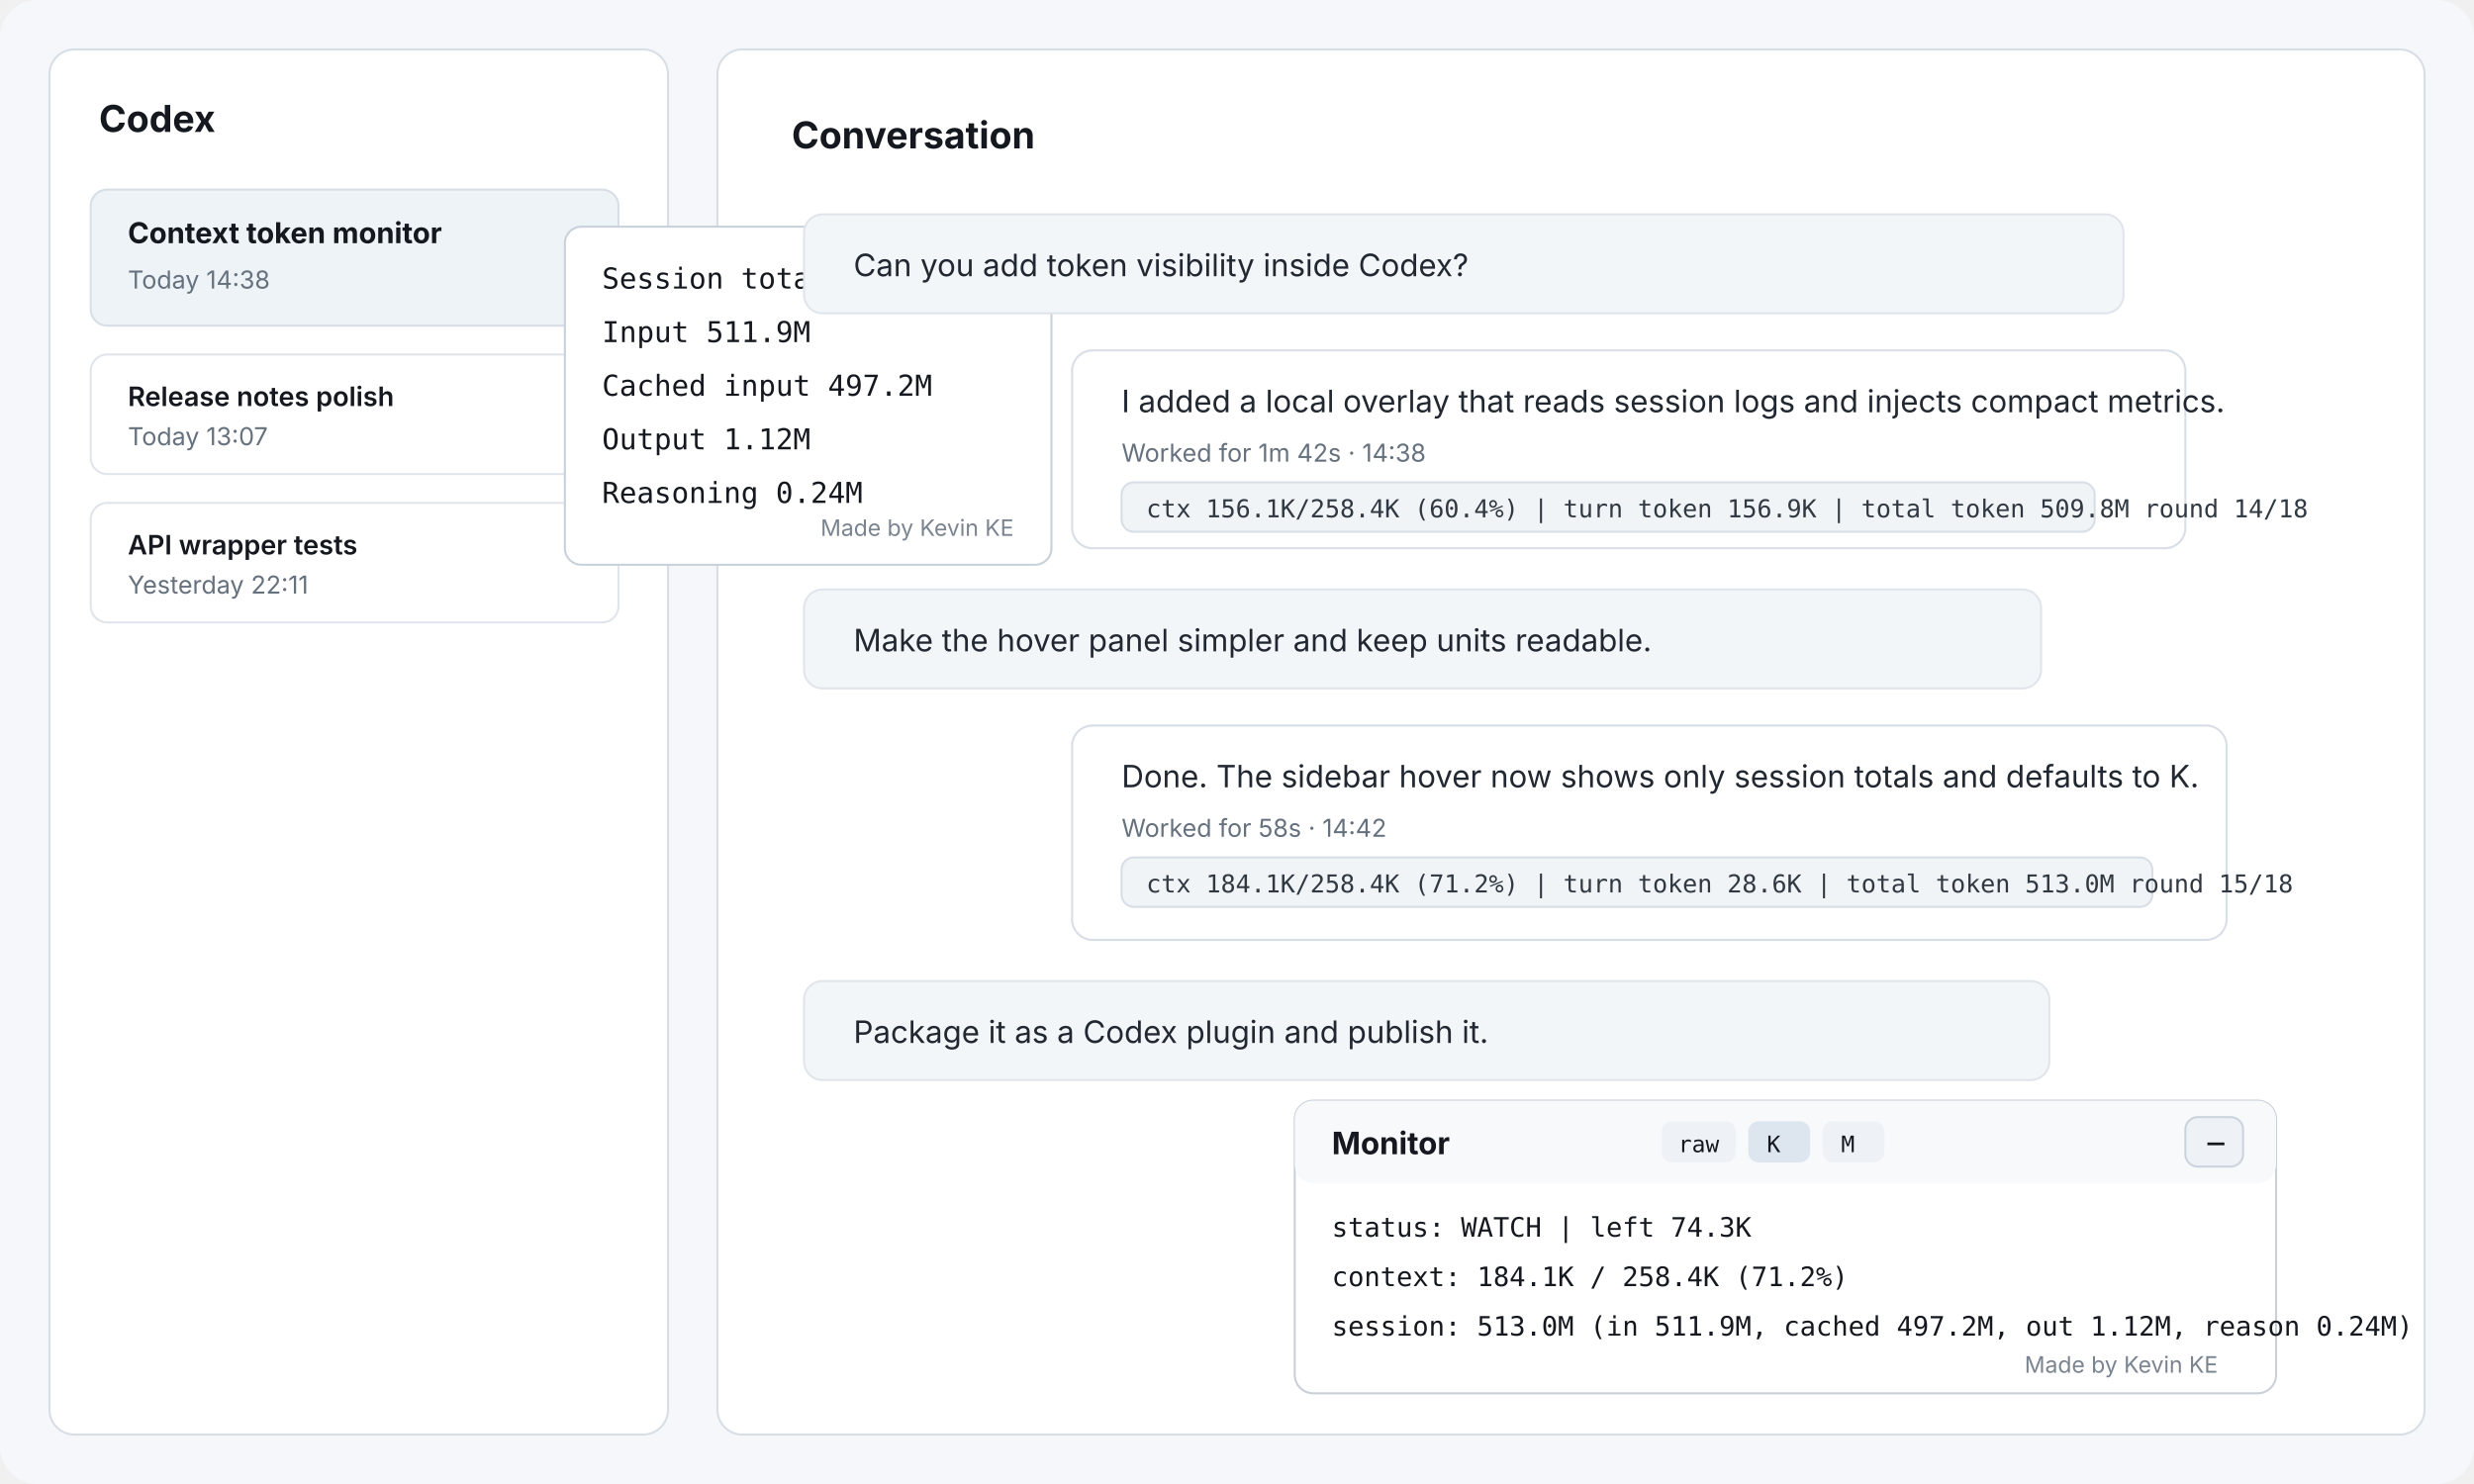
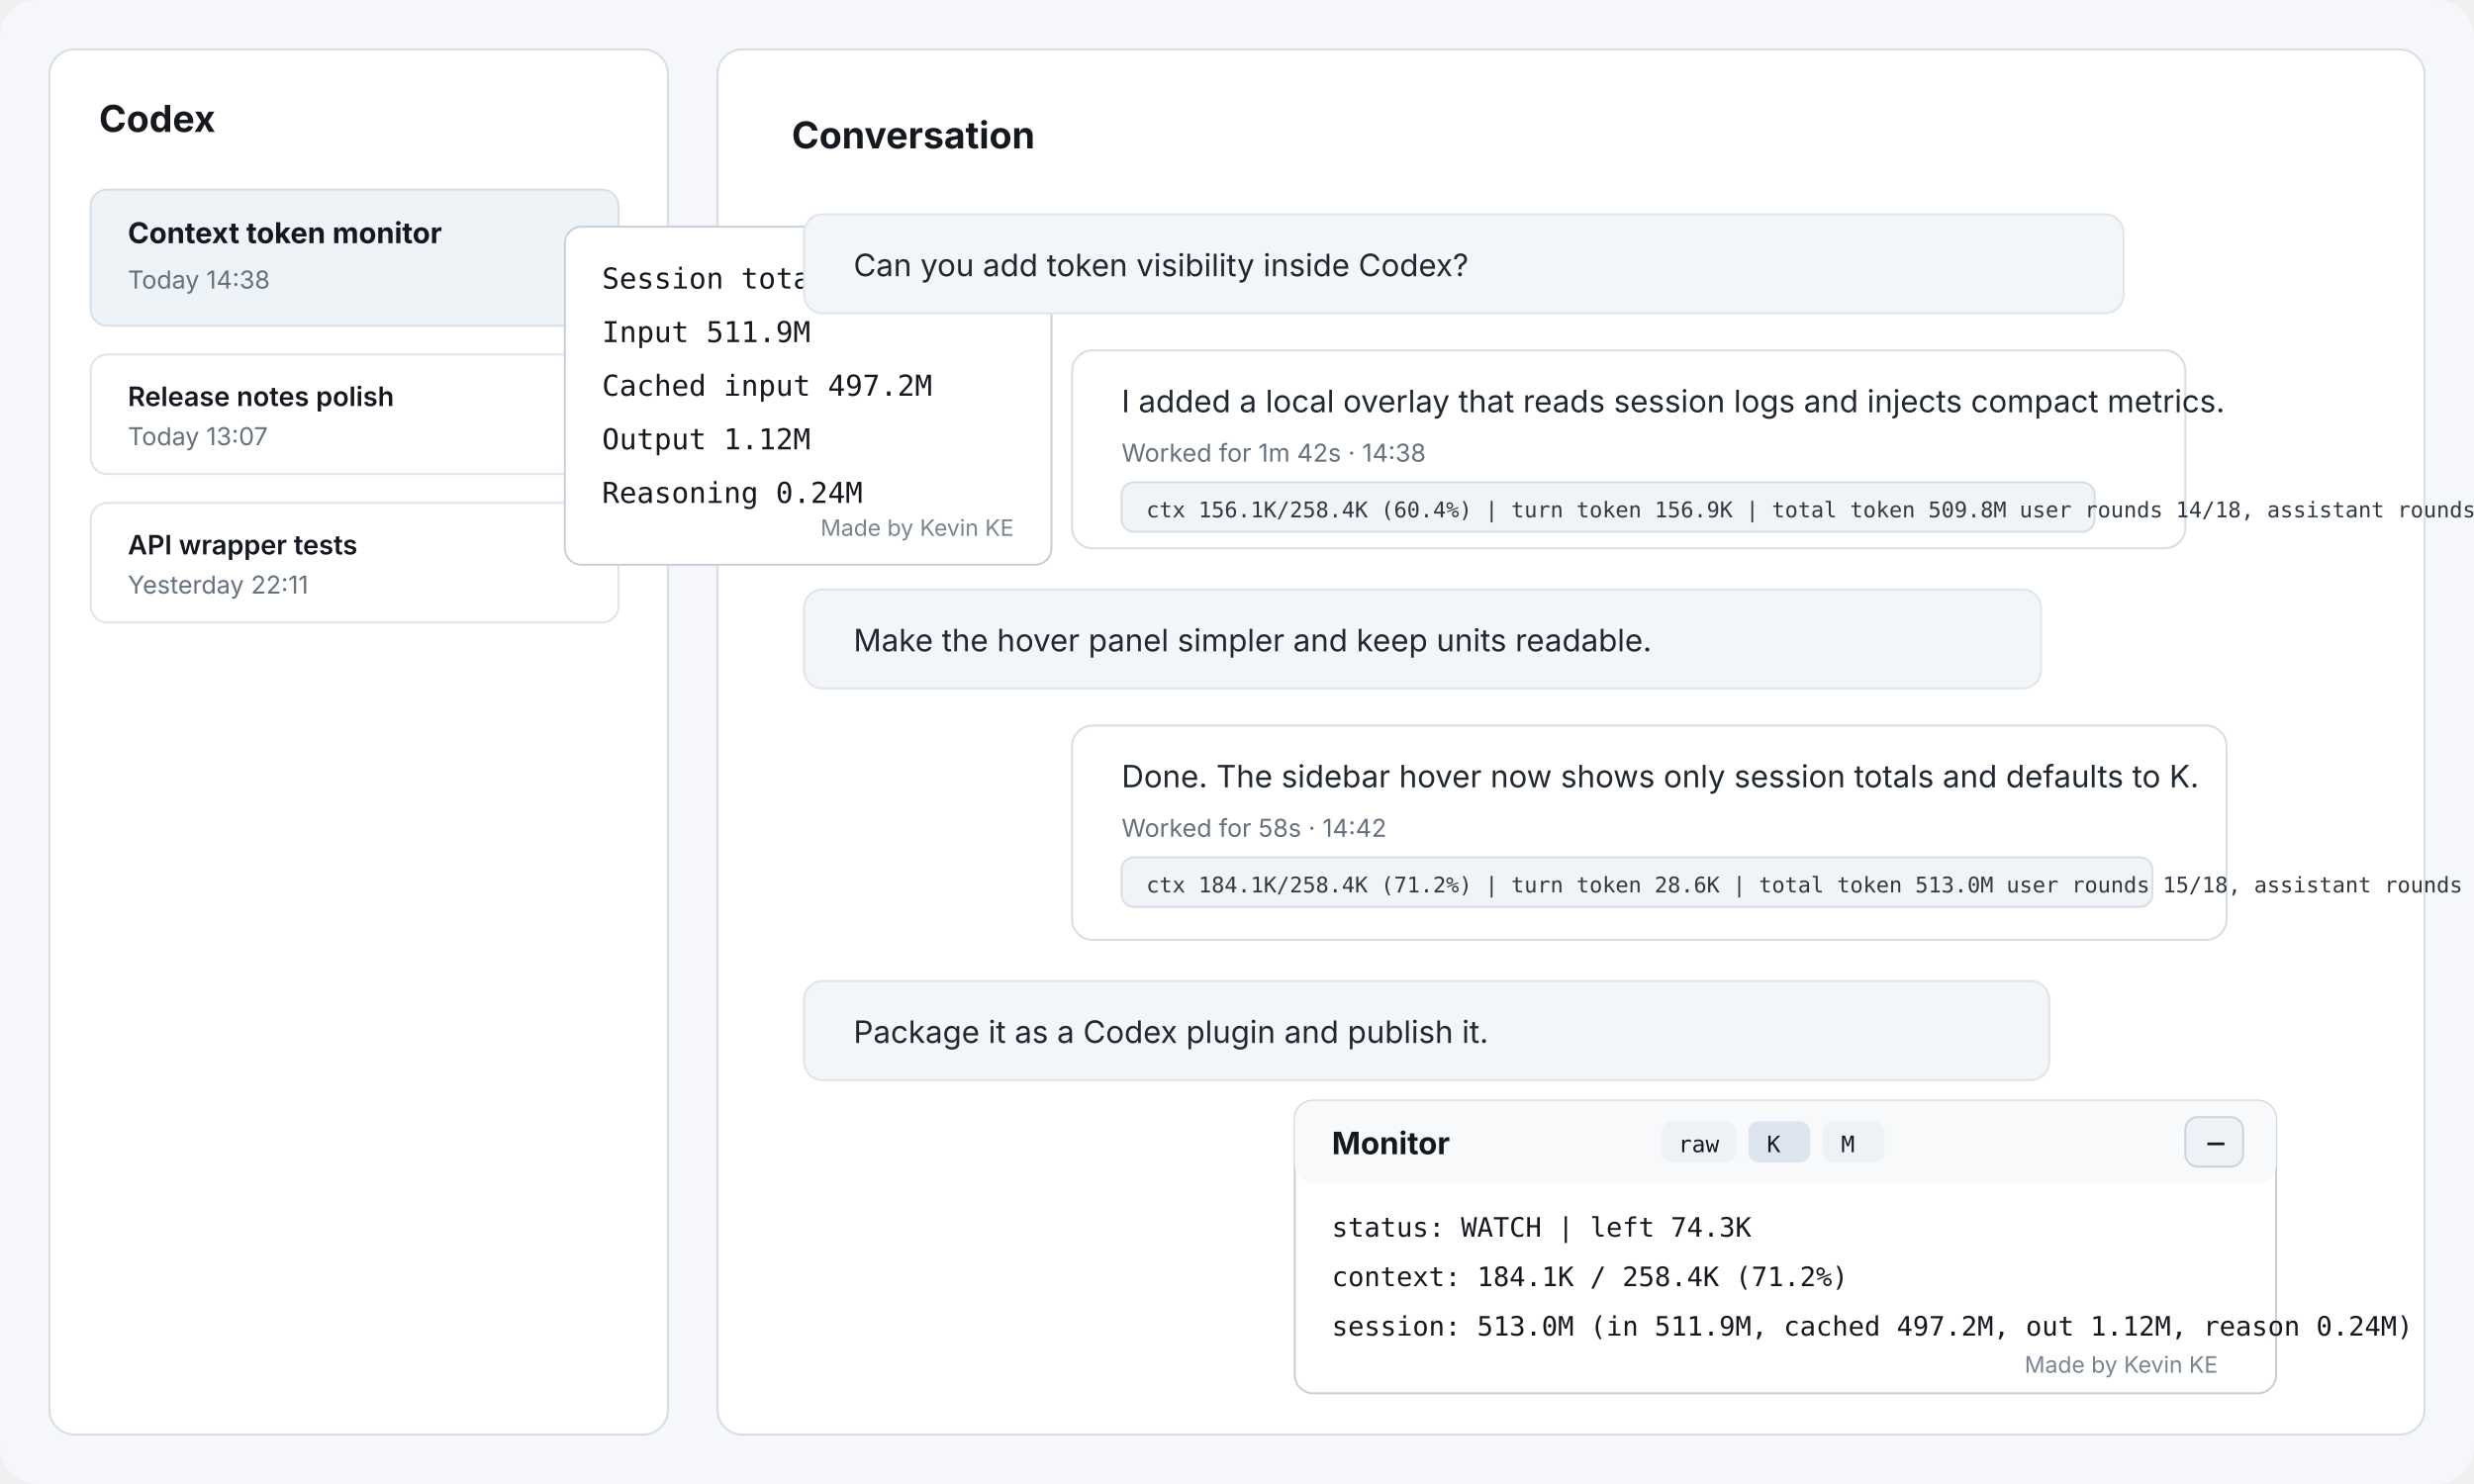
<svg xmlns="http://www.w3.org/2000/svg" width="1200" height="720" viewBox="0 0 1200 720" fill="none">
  <rect width="1200" height="720" rx="18" fill="#F5F7FA" />
  <rect x="24" y="24" width="300" height="672" rx="12" fill="#FFFFFF" stroke="#D8DEE6" />
  <rect x="348" y="24" width="828" height="672" rx="12" fill="#FFFFFF" stroke="#D8DEE6" />
  <text x="48" y="64" fill="#15191F" font-family="Inter, system-ui, sans-serif" font-size="18" font-weight="700">Codex</text>
  <rect x="44" y="92" width="256" height="66" rx="8" fill="#EEF3F7" stroke="#D8DEE6" />
  <text x="62" y="118" fill="#15191F" font-family="Inter, system-ui, sans-serif" font-size="14" font-weight="650">Context token monitor</text>
  <text x="62" y="140" fill="#66717E" font-family="Inter, system-ui, sans-serif" font-size="12">Today 14:38</text>
  <rect x="44" y="172" width="256" height="58" rx="8" fill="#FFFFFF" stroke="#E0E5EB" />
  <text x="62" y="197" fill="#15191F" font-family="Inter, system-ui, sans-serif" font-size="13" font-weight="600">Release notes polish</text>
  <text x="62" y="216" fill="#66717E" font-family="Inter, system-ui, sans-serif" font-size="12">Today 13:07</text>
  <rect x="44" y="244" width="256" height="58" rx="8" fill="#FFFFFF" stroke="#E0E5EB" />
  <text x="62" y="269" fill="#15191F" font-family="Inter, system-ui, sans-serif" font-size="13" font-weight="600">API wrapper tests</text>
  <text x="62" y="288" fill="#66717E" font-family="Inter, system-ui, sans-serif" font-size="12">Yesterday 22:11</text>
  <rect x="274" y="110" width="236" height="164" rx="8" fill="#FFFFFF" stroke="#C8D0D9" />
  <text x="292" y="140" fill="#15191F" font-family="SFMono-Regular, Menlo, monospace" font-size="14">Session total  513.0M</text>
  <text x="292" y="166" fill="#15191F" font-family="SFMono-Regular, Menlo, monospace" font-size="14">Input          511.9M</text>
  <text x="292" y="192" fill="#15191F" font-family="SFMono-Regular, Menlo, monospace" font-size="14">Cached input   497.2M</text>
  <text x="292" y="218" fill="#15191F" font-family="SFMono-Regular, Menlo, monospace" font-size="14">Output         1.12M</text>
  <text x="292" y="244" fill="#15191F" font-family="SFMono-Regular, Menlo, monospace" font-size="14">Reasoning      0.24M</text>
  <text x="398" y="260" fill="#7A8490" font-family="Inter, system-ui, sans-serif" font-size="11">Made by Kevin KE</text>
  <text x="384" y="72" fill="#15191F" font-family="Inter, system-ui, sans-serif" font-size="18" font-weight="700">Conversation</text>
  <rect x="390" y="104" width="640" height="48" rx="9" fill="#F3F6F9" stroke="#E0E5EB" />
  <text x="414" y="134" fill="#222831" font-family="Inter, system-ui, sans-serif" font-size="15">Can you add token visibility inside Codex?</text>
  <rect x="520" y="170" width="540" height="96" rx="10" fill="#FFFFFF" stroke="#D8DEE6" />
  <text x="544" y="200" fill="#222831" font-family="Inter, system-ui, sans-serif" font-size="15">I added a local overlay that reads session logs and injects compact metrics.</text>
  <text x="544" y="224" fill="#66717E" font-family="Inter, system-ui, sans-serif" font-size="12">Worked for 1m 42s · 14:38</text>
  <rect x="544" y="234" width="472" height="24" rx="6" fill="#F1F4F7" stroke="#D8DEE6" />
-   <text x="556" y="251" fill="#303842" font-family="SFMono-Regular, Menlo, monospace" font-size="12">ctx 156.1K/258.4K (60.4%) | turn token 156.9K | total token 509.8M  round 14/18</text>
+   <text x="556" y="251" fill="#303842" font-family="SFMono-Regular, Menlo, monospace" font-size="10.5">ctx 156.1K/258.4K (60.4%) | turn token 156.9K | total token 509.8M  user rounds 14/18, assistant rounds 102/116</text>
  <rect x="390" y="286" width="600" height="48" rx="9" fill="#F3F6F9" stroke="#E0E5EB" />
  <text x="414" y="316" fill="#222831" font-family="Inter, system-ui, sans-serif" font-size="15">Make the hover panel simpler and keep units readable.</text>
  <rect x="520" y="352" width="560" height="104" rx="10" fill="#FFFFFF" stroke="#D8DEE6" />
  <text x="544" y="382" fill="#222831" font-family="Inter, system-ui, sans-serif" font-size="15">Done. The sidebar hover now shows only session totals and defaults to K.</text>
  <text x="544" y="406" fill="#66717E" font-family="Inter, system-ui, sans-serif" font-size="12">Worked for 58s · 14:42</text>
  <rect x="544" y="416" width="500" height="24" rx="6" fill="#F1F4F7" stroke="#D8DEE6" />
-   <text x="556" y="433" fill="#303842" font-family="SFMono-Regular, Menlo, monospace" font-size="12">ctx 184.1K/258.4K (71.2%) | turn token 28.6K | total token 513.0M  round 15/18</text>
+   <text x="556" y="433" fill="#303842" font-family="SFMono-Regular, Menlo, monospace" font-size="10.5">ctx 184.1K/258.4K (71.2%) | turn token 28.6K | total token 513.0M  user rounds 15/18, assistant rounds 109/116</text>
  <rect x="390" y="476" width="604" height="48" rx="9" fill="#F3F6F9" stroke="#E0E5EB" />
  <text x="414" y="506" fill="#222831" font-family="Inter, system-ui, sans-serif" font-size="15">Package it as a Codex plugin and publish it.</text>
  <rect x="628" y="534" width="476" height="142" rx="9" fill="#FFFFFF" stroke="#C8D0D9" />
  <rect x="628" y="534" width="476" height="40" rx="9" fill="#F7F9FB" />
  <text x="646" y="560" fill="#15191F" font-family="Inter, system-ui, sans-serif" font-size="15" font-weight="700">Monitor</text>
  <rect x="806" y="544" width="36" height="20" rx="5" fill="#EEF2F6" />
  <text x="814" y="559" fill="#15191F" font-family="SFMono-Regular, Menlo, monospace" font-size="11">raw</text>
  <rect x="848" y="544" width="30" height="20" rx="5" fill="#DDE6EF" />
  <text x="857" y="559" fill="#15191F" font-family="SFMono-Regular, Menlo, monospace" font-size="11">K</text>
  <rect x="884" y="544" width="30" height="20" rx="5" fill="#EEF2F6" />
  <text x="893" y="559" fill="#15191F" font-family="SFMono-Regular, Menlo, monospace" font-size="11">M</text>
  <rect x="1060" y="542" width="28" height="24" rx="6" fill="#EEF2F6" stroke="#CBD4DD" />
  <text x="1070" y="560" fill="#15191F" font-family="SFMono-Regular, Menlo, monospace" font-size="16">−</text>
  <text x="646" y="600" fill="#15191F" font-family="SFMono-Regular, Menlo, monospace" font-size="13">status: WATCH | left 74.3K</text>
  <text x="646" y="624" fill="#15191F" font-family="SFMono-Regular, Menlo, monospace" font-size="13">context: 184.1K / 258.4K (71.2%)</text>
  <text x="646" y="648" fill="#15191F" font-family="SFMono-Regular, Menlo, monospace" font-size="13">session: 513.0M (in 511.9M, cached 497.2M, out 1.12M, reason 0.24M)</text>
  <text x="982" y="666" fill="#7A8490" font-family="Inter, system-ui, sans-serif" font-size="11">Made by Kevin KE</text>
</svg>
